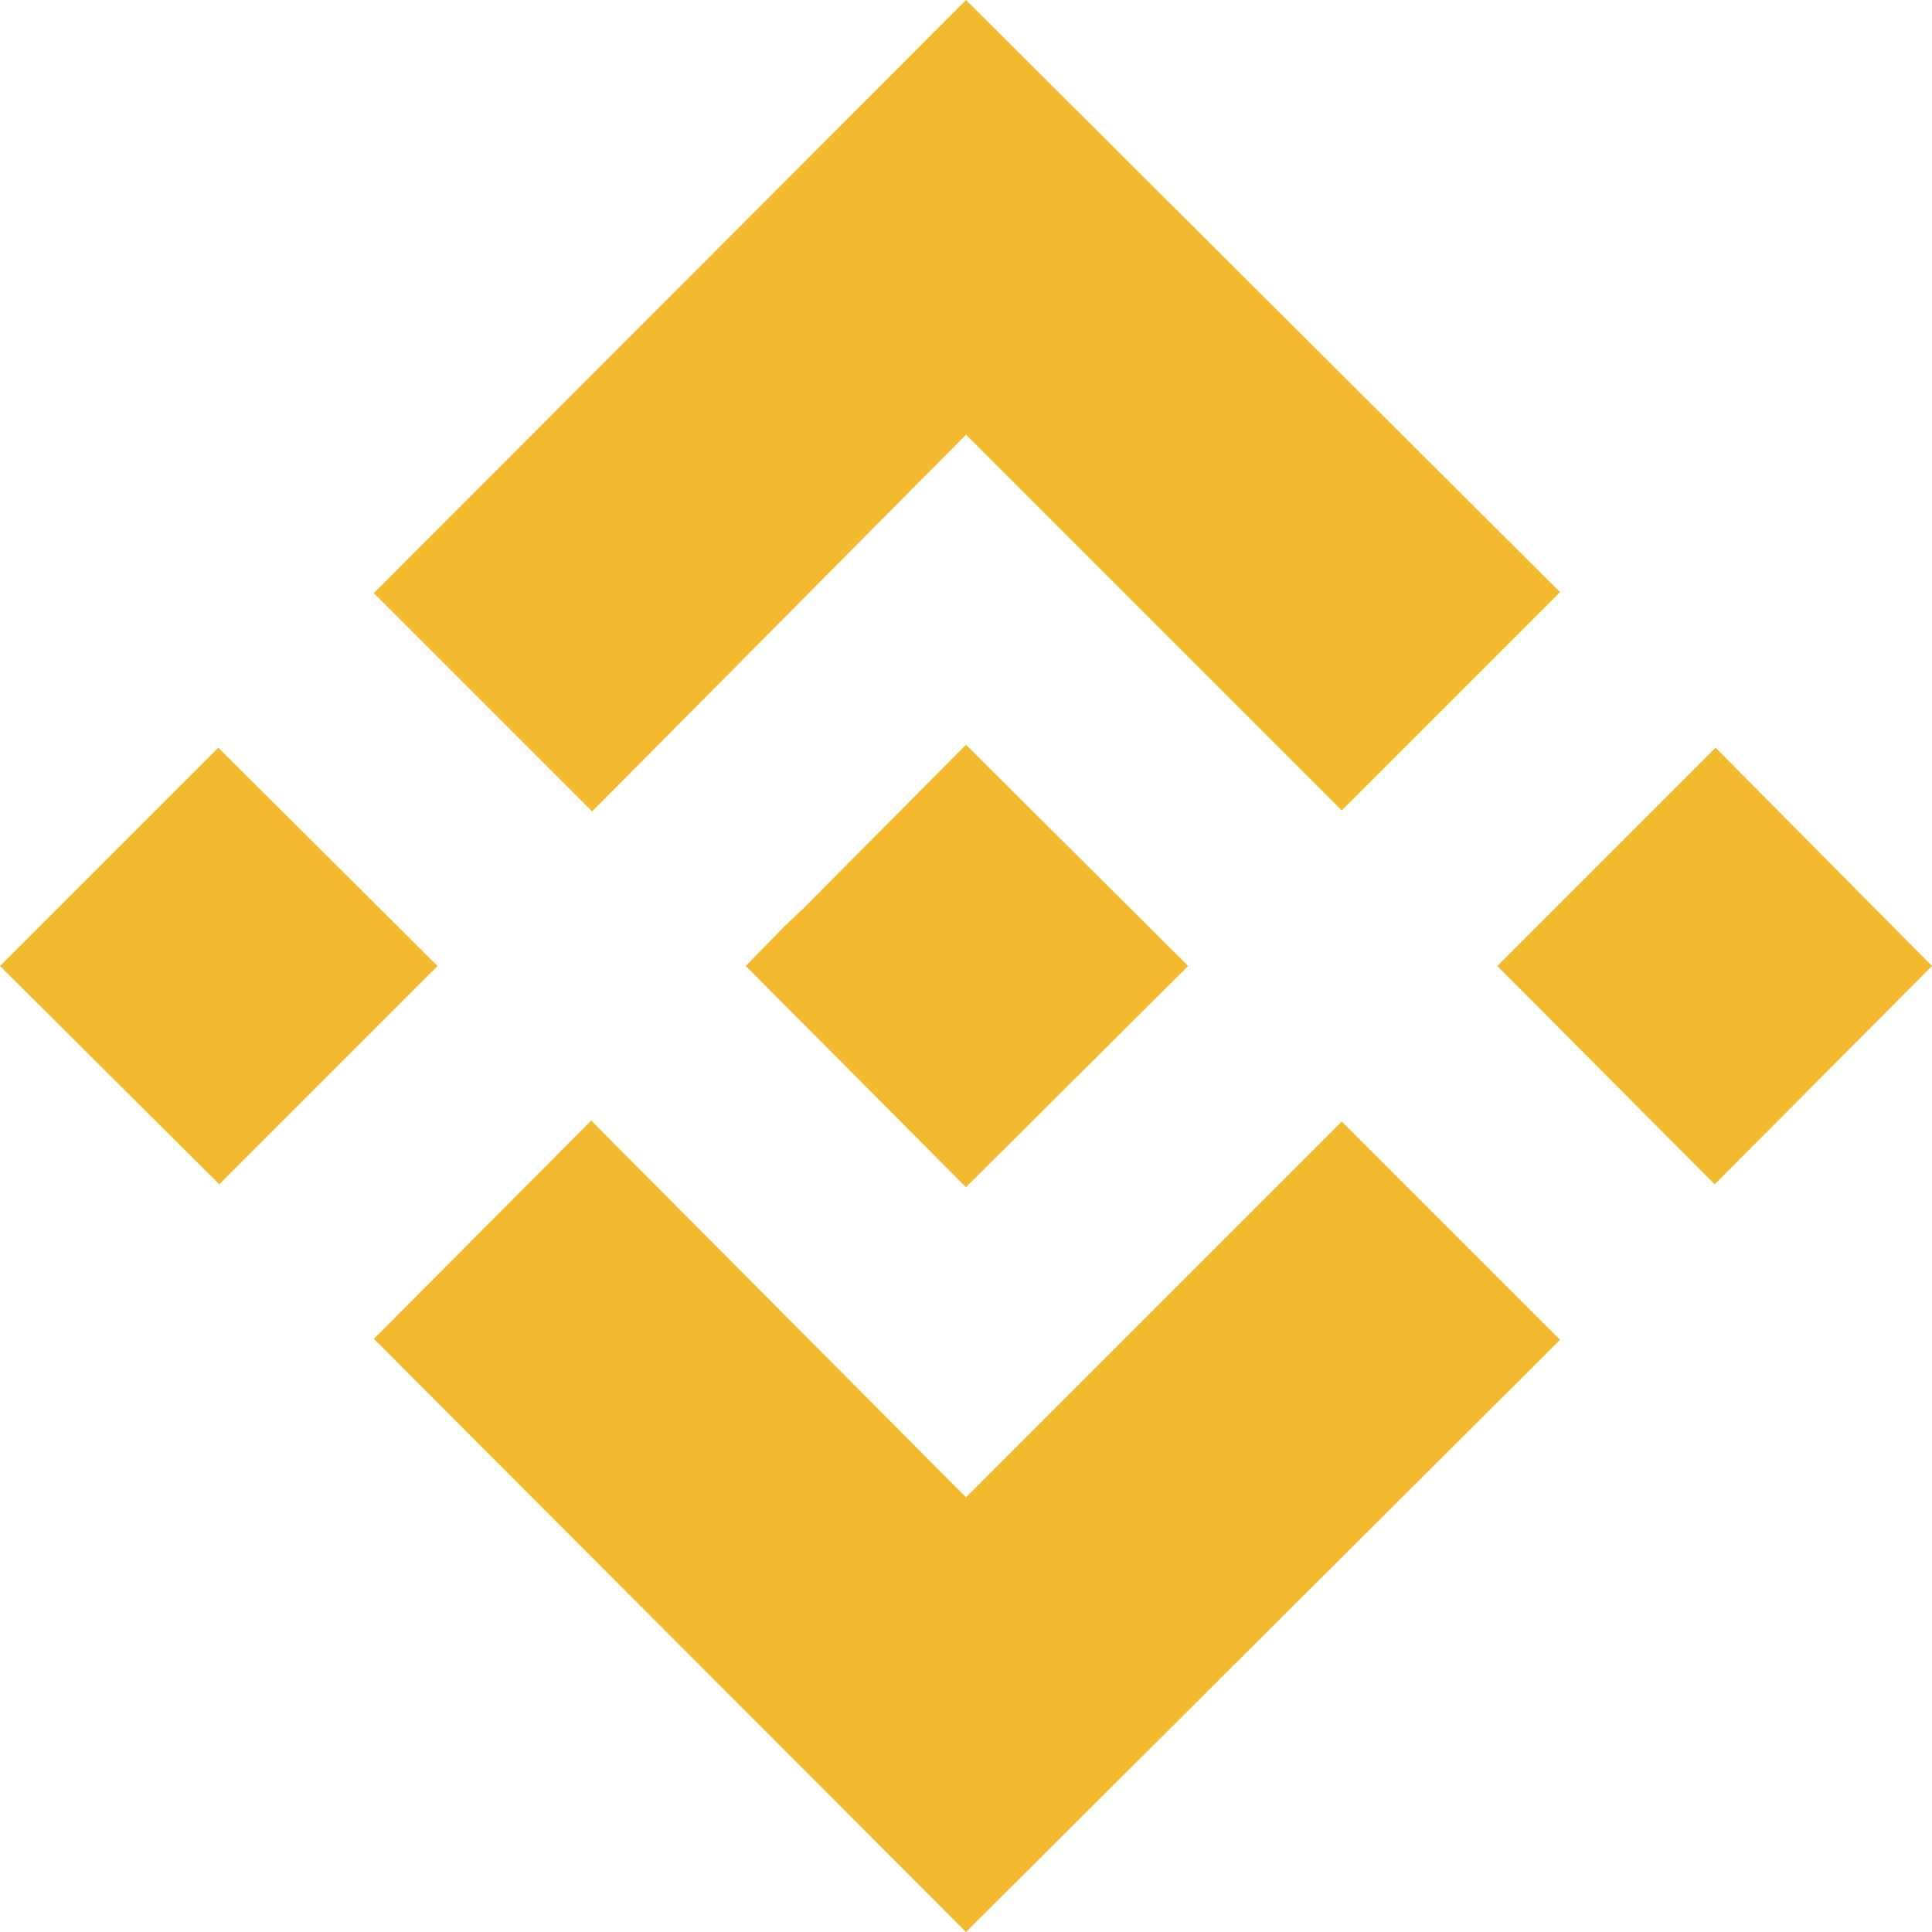
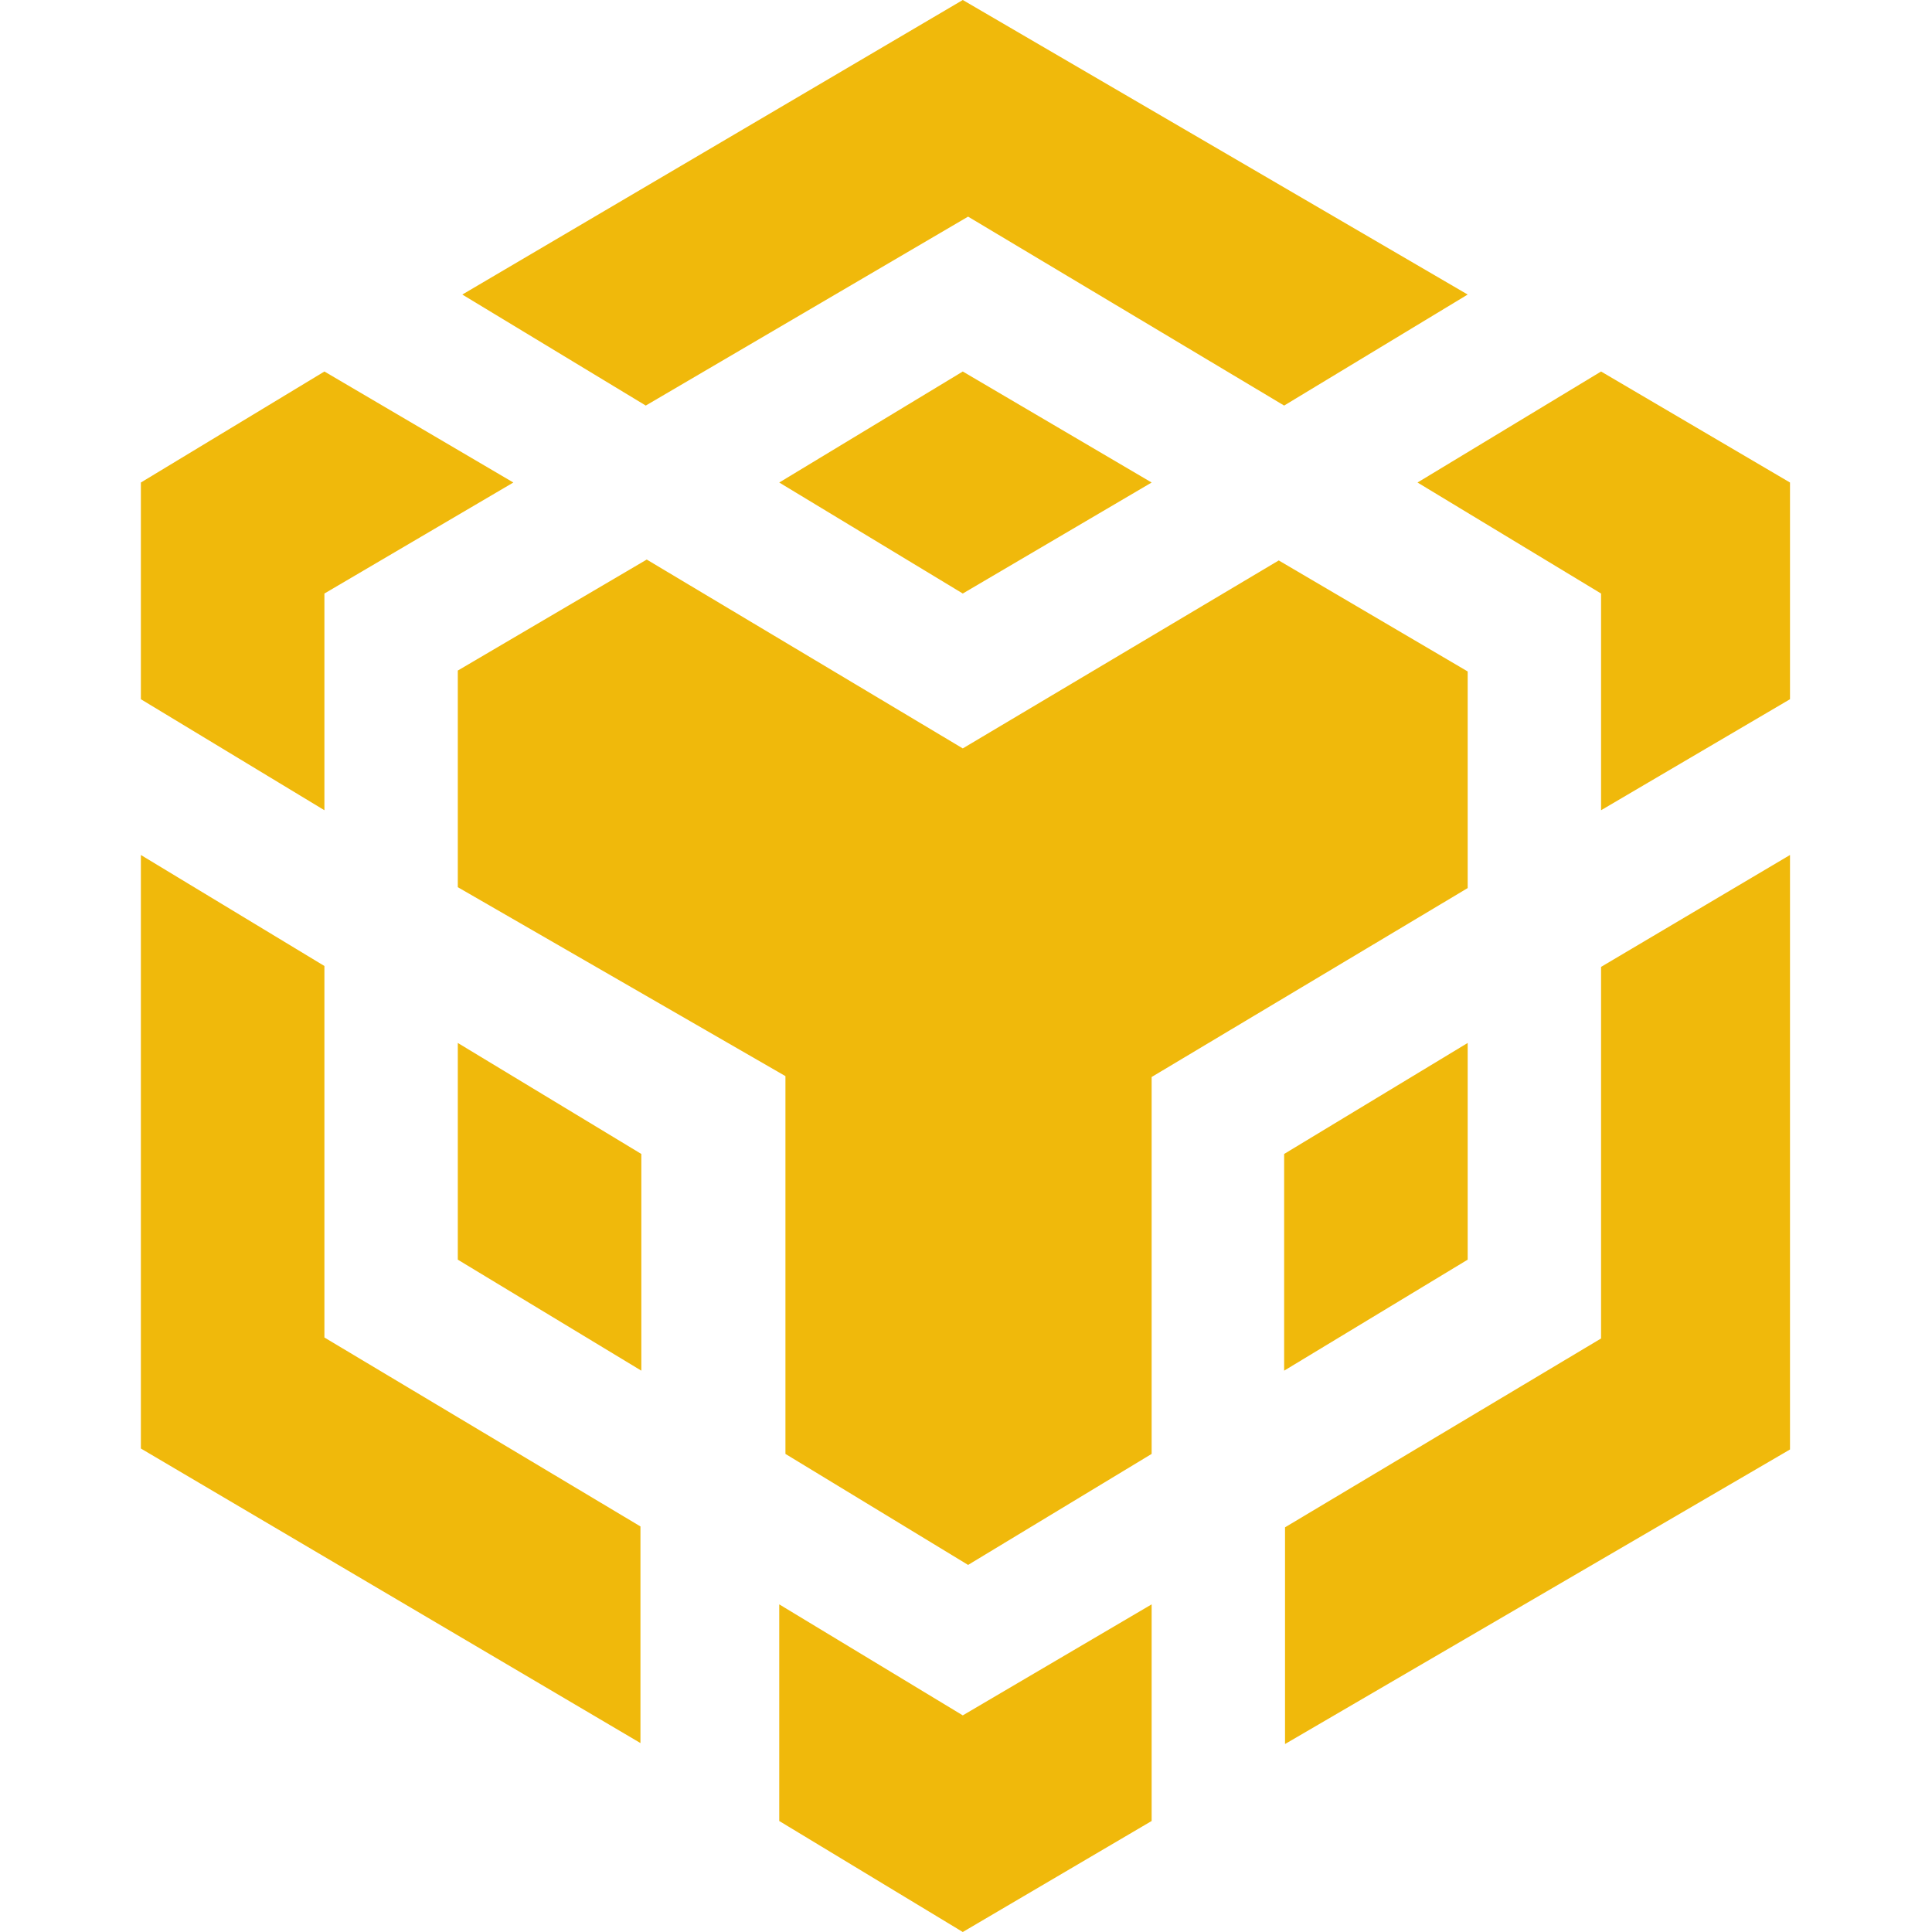
- <svg xmlns="http://www.w3.org/2000/svg" width="32" height="32" viewBox="0 0 32 32" fill="none">
-   <path d="M9.808 13.44L16 7.2L22.224 13.424L25.84 9.808L16 0L6.192 9.824L9.808 13.44ZM0 16L3.616 12.384L7.248 16L3.632 19.616L0 16ZM9.792 18.56L16 24.8L22.224 18.576L25.84 22.192L16 32L6.192 22.176L9.792 18.56ZM24.8 16L28.416 12.384L32 16L28.4 19.616L24.8 16ZM16 19.664L19.68 16L16 12.336L13.312 15.04L12.992 15.344L12.352 16L16 19.664Z" fill="#F3BA2F" />
+ <svg xmlns="http://www.w3.org/2000/svg" width="24" height="24" viewBox="0 0 24 24" fill="none">
+   <path d="M14.306 19.93V22.621L11.96 24L9.68 22.621V19.93L11.96 21.309L14.306 19.93ZM1.75 10.621L4.03 12V16.615L7.956 18.962V21.653L1.75 17.994V10.621ZM22.236 10.621V18.006L15.963 21.665V18.973L19.889 16.627V12.011L22.236 10.621ZM15.885 6.962L18.232 8.341V11.032L14.306 13.379V18.061L12.026 19.44L9.757 18.061V13.368L5.687 11.021V8.33L8.034 6.951L11.96 9.297L15.885 6.962ZM5.687 12.956L7.967 14.335V17.027L5.687 15.648V12.956ZM18.232 12.956V15.648L15.952 17.027V14.335L18.232 12.956ZM4.03 4.615L6.377 5.994L4.03 7.373V10.065L1.75 8.686V5.994L4.03 4.615ZM19.889 4.615L22.236 5.994V8.686L19.889 10.065V7.373L17.609 5.994L19.889 4.615ZM11.96 4.615L14.306 5.994L11.96 7.373L9.68 5.994L11.96 4.615ZM11.96 0L18.232 3.659L15.952 5.038L12.026 2.691L8.022 5.038L5.743 3.659L11.96 0Z" fill="#F0B90B" />
</svg>
